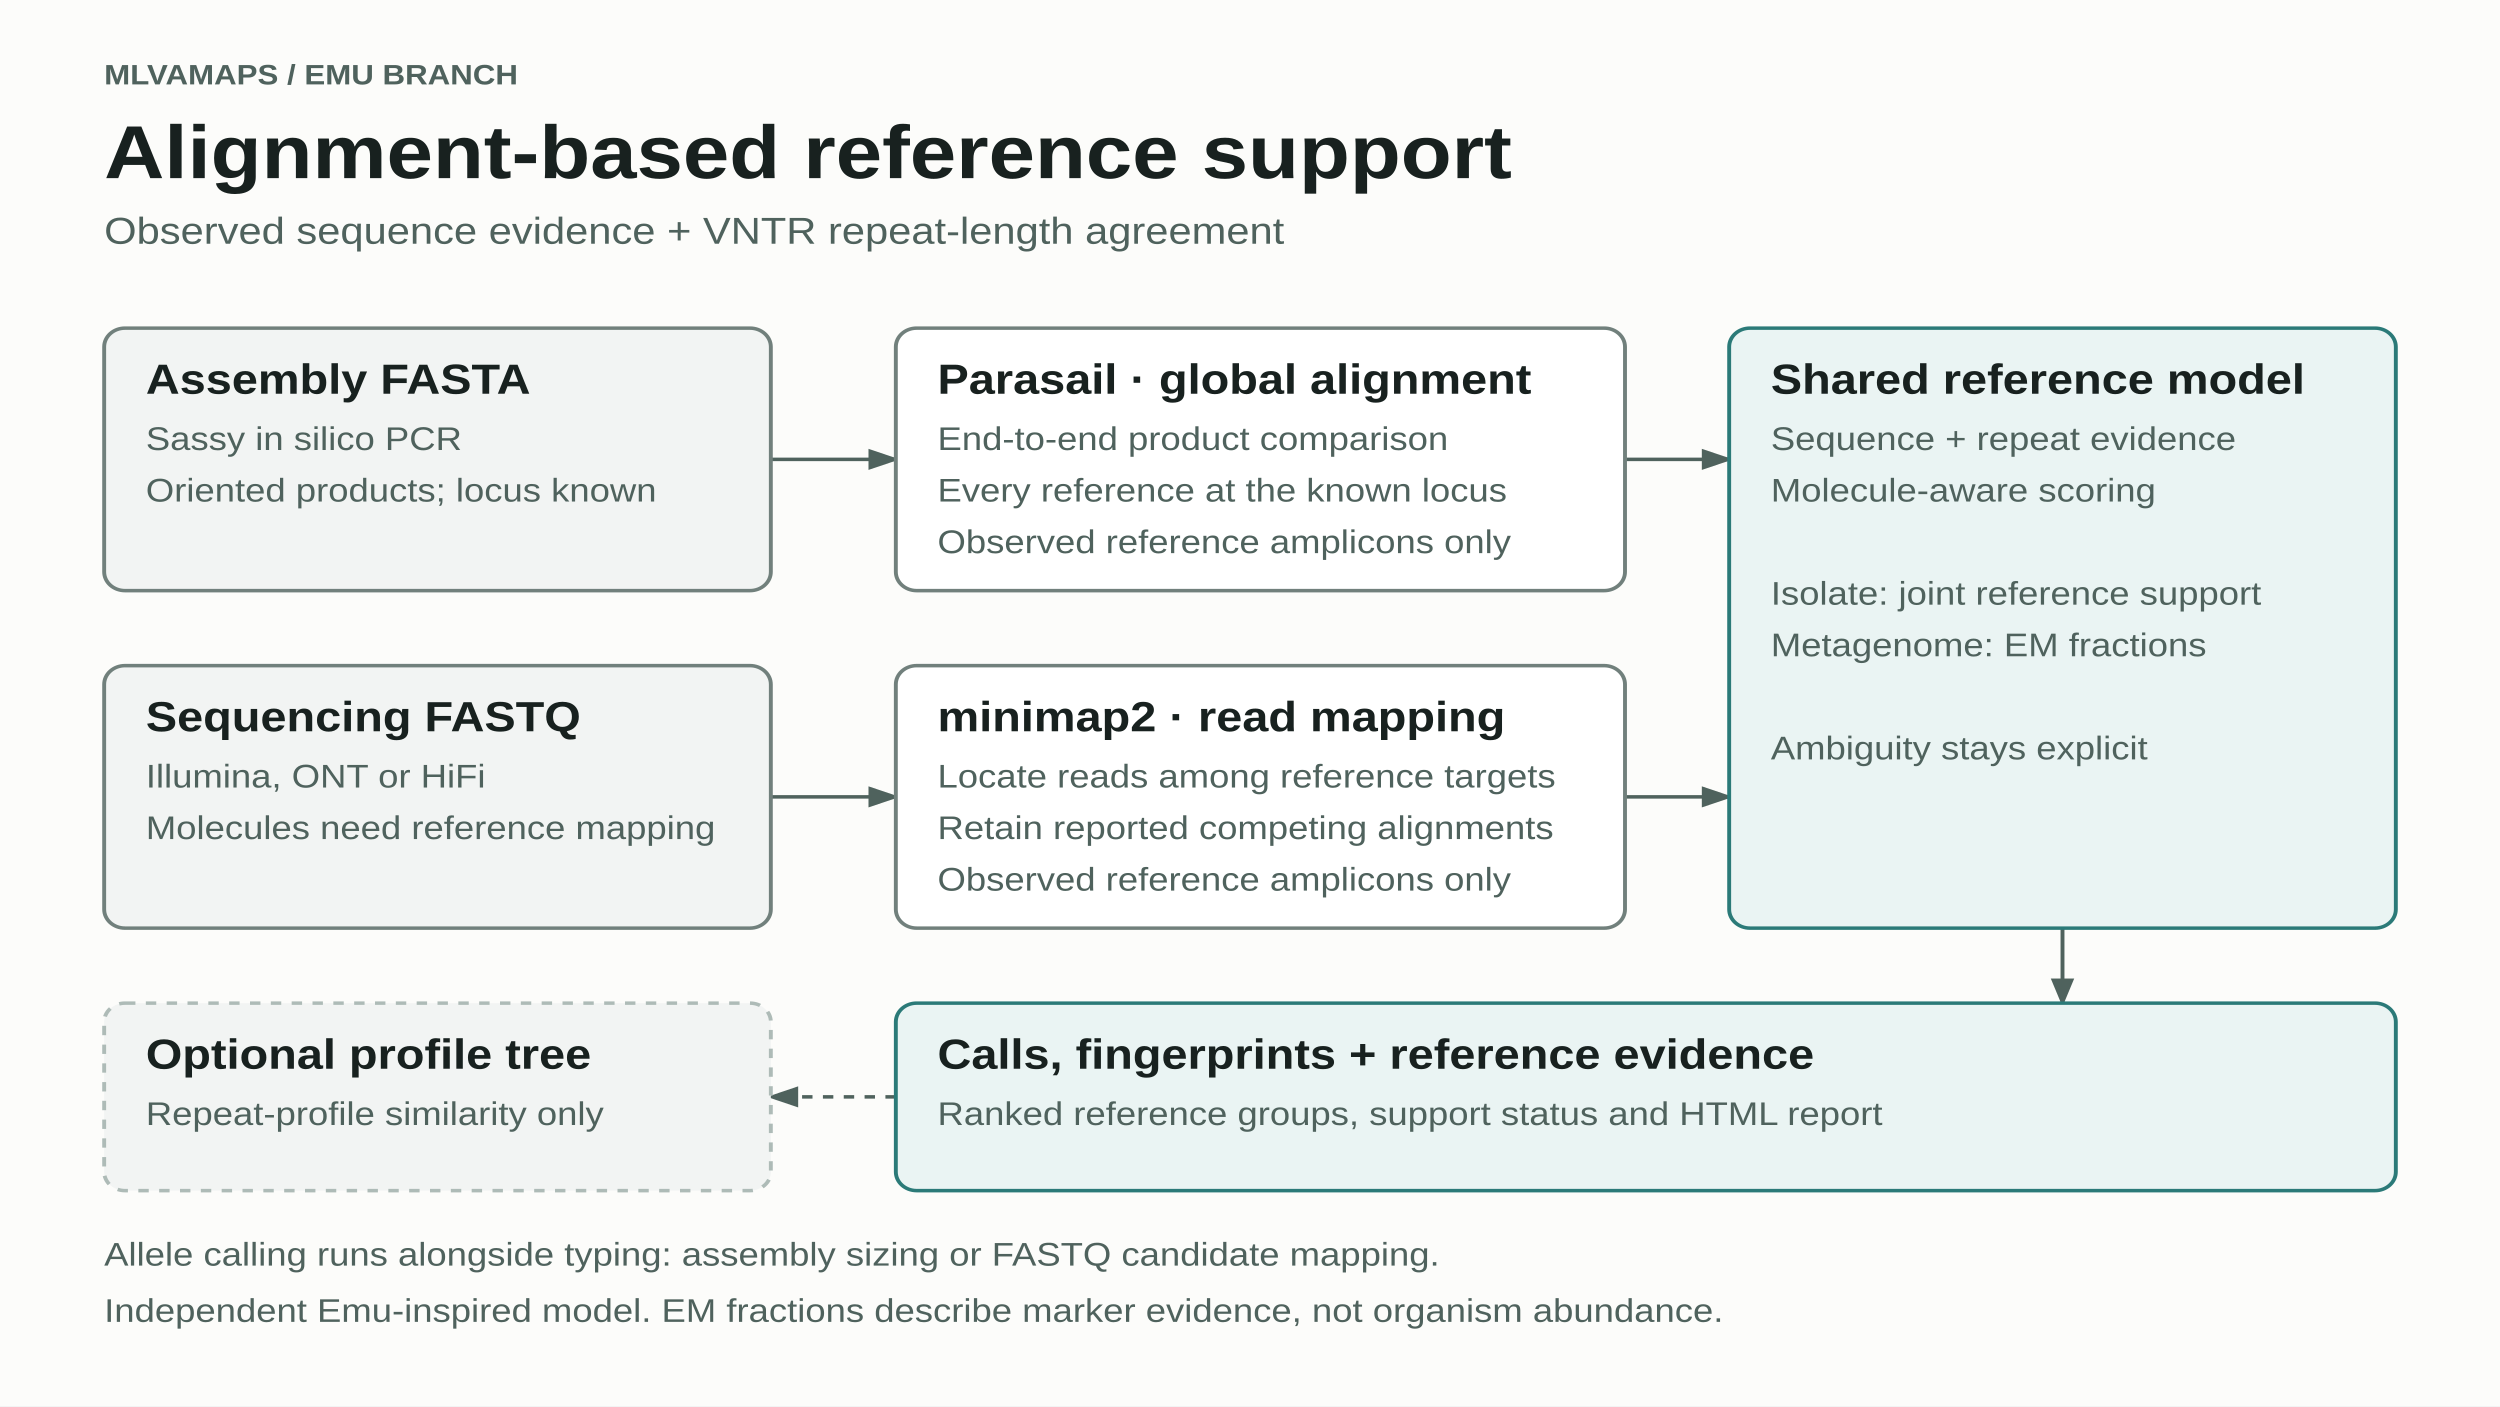
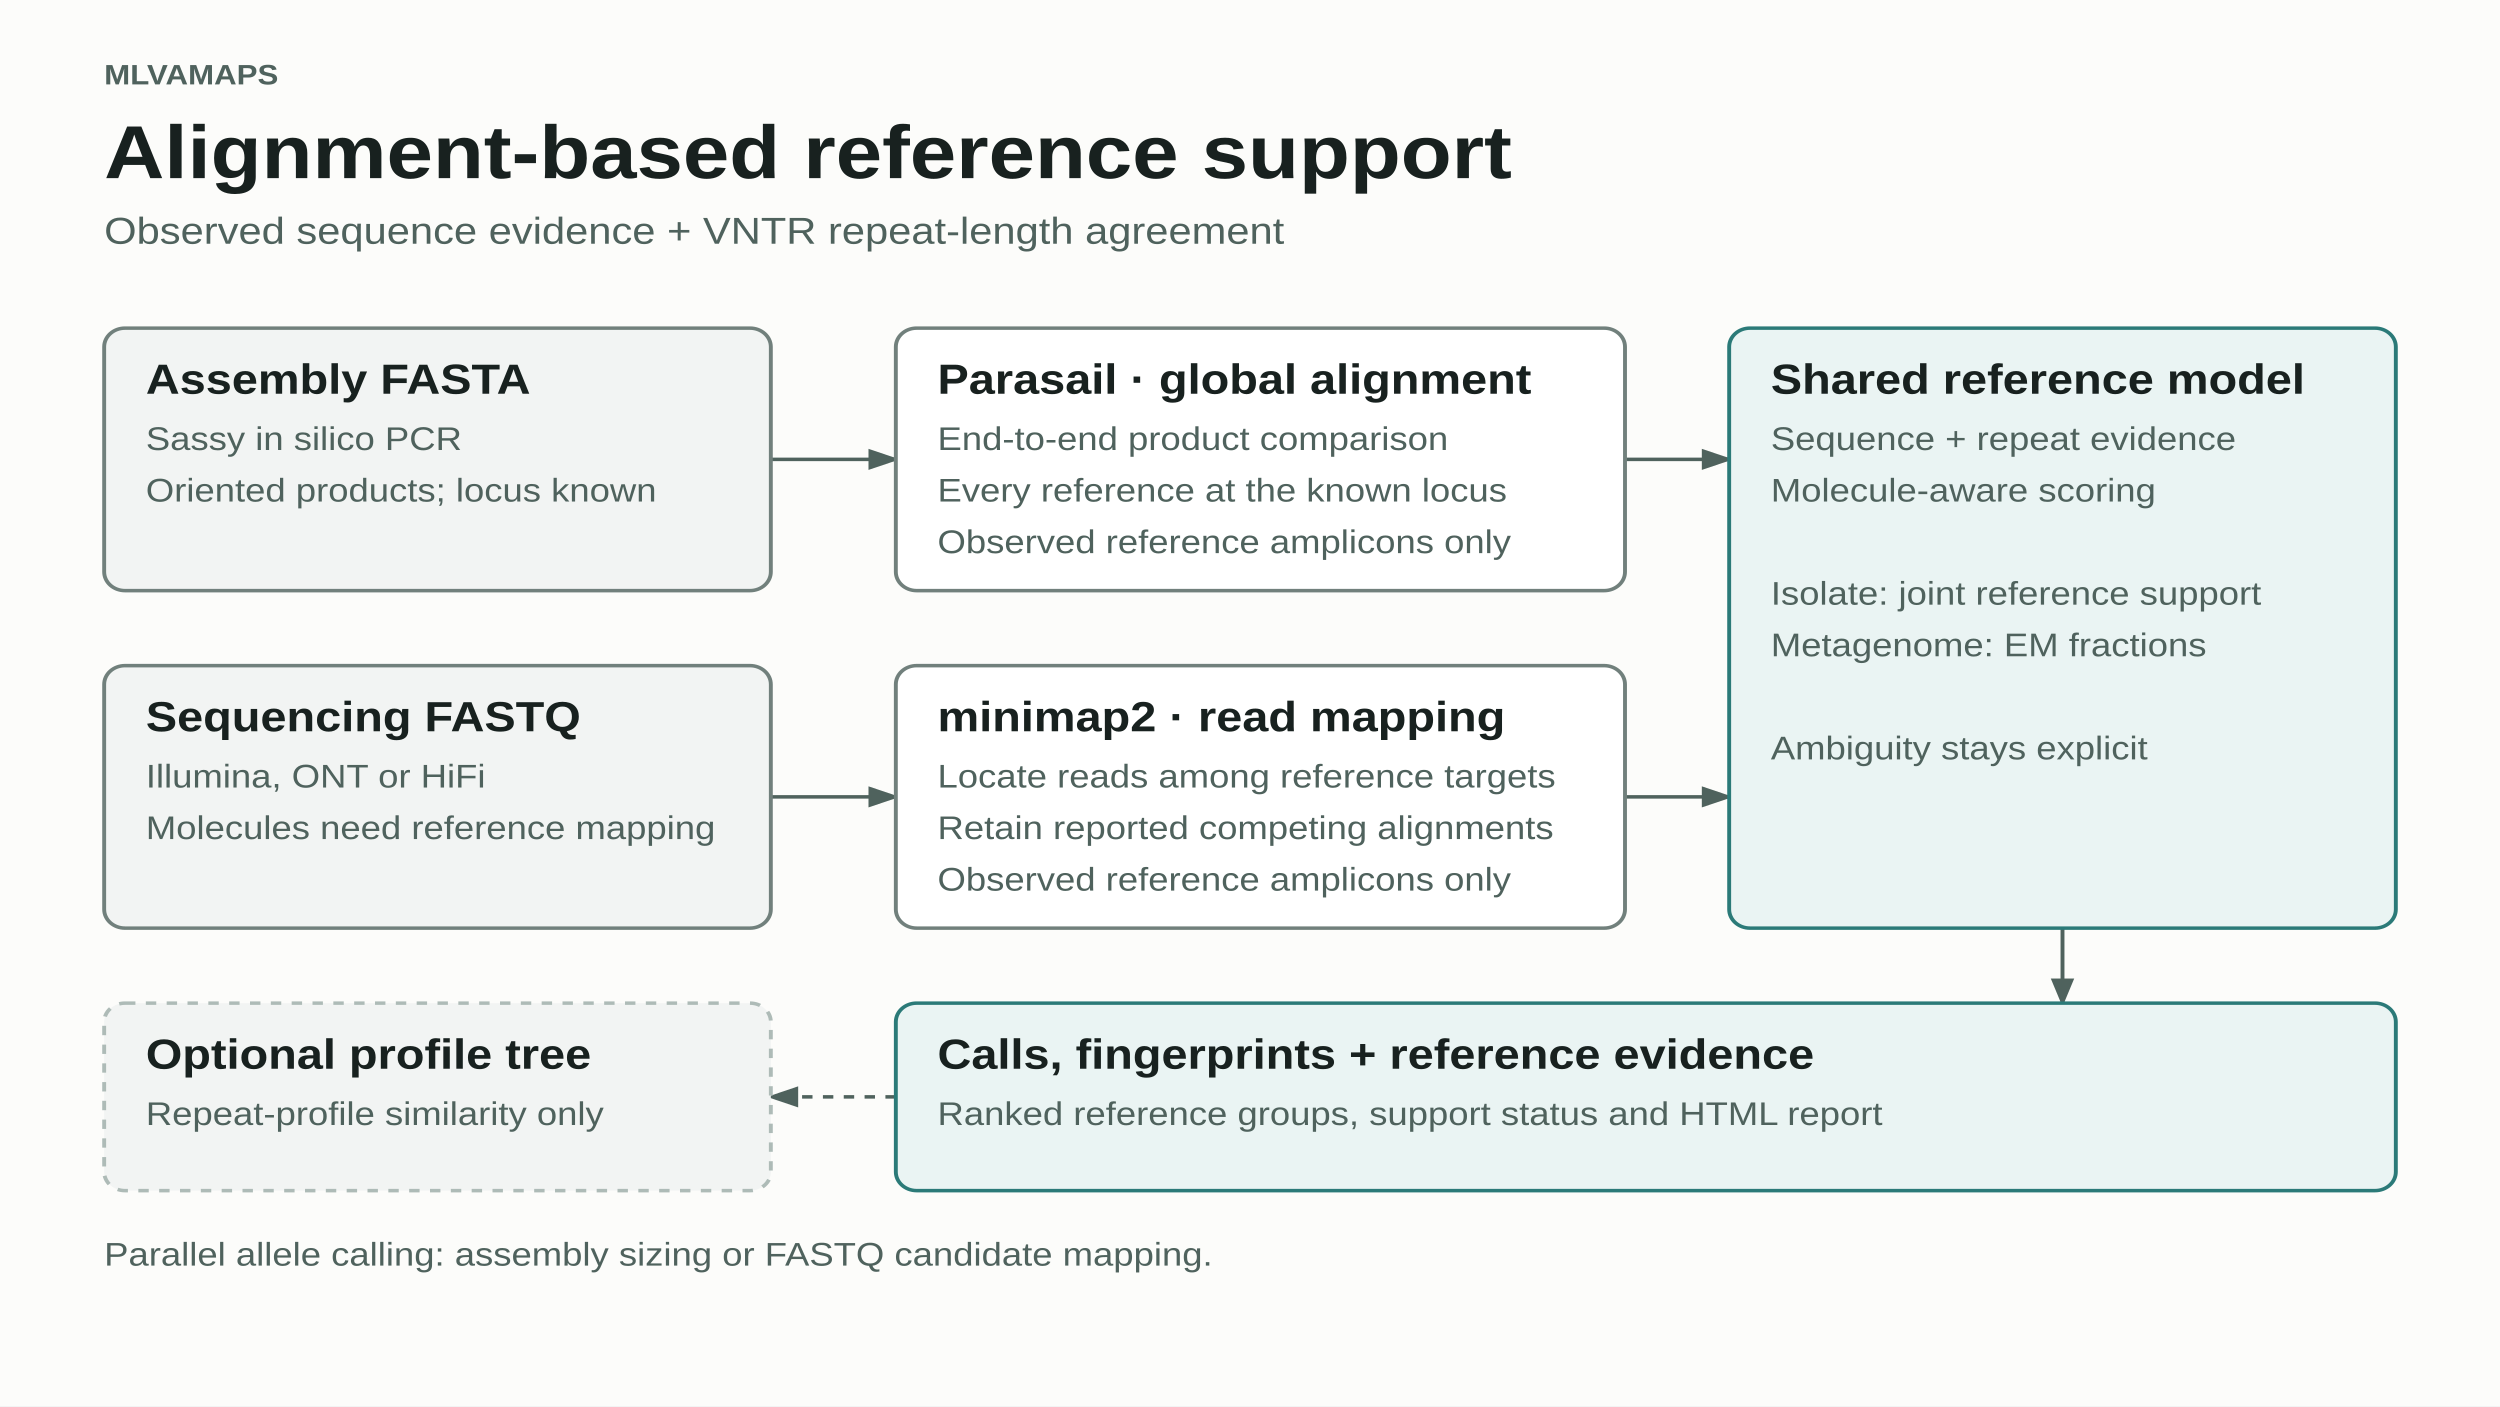
<svg xmlns="http://www.w3.org/2000/svg" width="1280" height="720" viewBox="0 0 1280 720" role="img" aria-labelledby="mlvamaps_sample_calling_presentation-title mlvamaps_sample_calling_presentation-desc">
  <defs>
    <marker id="mlvamaps_sample_calling_presentation-arrow" markerWidth="8" markerHeight="6" refX="7" refY="3" orient="auto">
      <polygon points="0 0,8 3,0 6" fill="#4f625d" />
    </marker>
    <marker id="mlvamaps_sample_calling_presentation-arrow-accent" markerWidth="8" markerHeight="6" refX="7" refY="3" orient="auto">
      <polygon points="0 0,8 3,0 6" fill="#2b7a78" />
    </marker>
    <marker id="mlvamaps_sample_calling_presentation-arrow-link" markerWidth="8" markerHeight="6" refX="7" refY="3" orient="auto">
      <polygon points="0 0,8 3,0 6" fill="#2e5aa8" />
    </marker>
  </defs>
  <rect width="1280" height="720" fill="#fcfcfa" />
  <g font-family="Arial, Helvetica, sans-serif" transform="scale(1.333333 1.2)">
-     <text x="40" y="36" font-size="12" font-weight="600" fill="#4f625d">MLVAMAPS  /  EMU BRANCH</text>
+     <text x="40" y="36" font-size="12" font-weight="600" fill="#4f625d">MLVAMAPS</text>
    <text x="40" y="76" font-size="32" font-weight="600" fill="#18211f">Alignment-based reference support</text>
    <text x="40" y="104" font-size="16" font-weight="400" fill="#4f625d">Observed sequence evidence + VNTR repeat-length agreement</text>
    <path d="M 296,196 H 344" fill="none" stroke="#4f625d" stroke-width="1.5" marker-end="url(#mlvamaps_sample_calling_presentation-arrow)" />
    <path d="M 624,196 H 664" fill="none" stroke="#4f625d" stroke-width="1.5" marker-end="url(#mlvamaps_sample_calling_presentation-arrow)" />
    <path d="M 296,340 H 344" fill="none" stroke="#4f625d" stroke-width="1.5" marker-end="url(#mlvamaps_sample_calling_presentation-arrow)" />
    <path d="M 624,340 H 664" fill="none" stroke="#4f625d" stroke-width="1.5" marker-end="url(#mlvamaps_sample_calling_presentation-arrow)" />
    <path d="M 792,396 V 428" fill="none" stroke="#4f625d" stroke-width="1.5" marker-end="url(#mlvamaps_sample_calling_presentation-arrow)" />
    <path d="M 344,468 H 296" fill="none" stroke="#4f625d" stroke-width="1.5" stroke-dasharray="4 4" marker-end="url(#mlvamaps_sample_calling_presentation-arrow)" />
    <rect x="40" y="140" width="256" height="112" rx="8" fill="#f2f4f3" stroke="#71807c" stroke-width="1.5" />
    <text x="56" y="168" font-size="18" font-weight="600" fill="#18211f">Assembly FASTA</text>
    <text x="56" y="192" font-size="14" font-weight="400" fill="#4f625d">Sassy in silico PCR</text>
    <text x="56" y="214" font-size="14" font-weight="400" fill="#4f625d">Oriented products; locus known</text>
    <rect x="344" y="140" width="280" height="112" rx="8" fill="#ffffff" stroke="#71807c" stroke-width="1.5" />
    <text x="360" y="168" font-size="18" font-weight="600" fill="#18211f">Parasail · global alignment</text>
    <text x="360" y="192" font-size="14" font-weight="400" fill="#4f625d">End-to-end product comparison</text>
    <text x="360" y="214" font-size="14" font-weight="400" fill="#4f625d">Every reference at the known locus</text>
    <text x="360" y="236" font-size="14" font-weight="400" fill="#4f625d">Observed reference amplicons only</text>
    <rect x="40" y="284" width="256" height="112" rx="8" fill="#f2f4f3" stroke="#71807c" stroke-width="1.5" />
    <text x="56" y="312" font-size="18" font-weight="600" fill="#18211f">Sequencing FASTQ</text>
    <text x="56" y="336" font-size="14" font-weight="400" fill="#4f625d">Illumina, ONT or HiFi</text>
    <text x="56" y="358" font-size="14" font-weight="400" fill="#4f625d">Molecules need reference mapping</text>
    <rect x="344" y="284" width="280" height="112" rx="8" fill="#ffffff" stroke="#71807c" stroke-width="1.5" />
    <text x="360" y="312" font-size="18" font-weight="600" fill="#18211f">minimap2 · read mapping</text>
    <text x="360" y="336" font-size="14" font-weight="400" fill="#4f625d">Locate reads among reference targets</text>
    <text x="360" y="358" font-size="14" font-weight="400" fill="#4f625d">Retain reported competing alignments</text>
    <text x="360" y="380" font-size="14" font-weight="400" fill="#4f625d">Observed reference amplicons only</text>
    <rect x="664" y="140" width="256" height="256" rx="8" fill="#eaf4f3" stroke="#2b7a78" stroke-width="1.5" />
    <text x="680" y="168" font-size="18" font-weight="600" fill="#18211f">Shared reference model</text>
    <text x="680" y="192" font-size="14" font-weight="400" fill="#4f625d">Sequence + repeat evidence</text>
    <text x="680" y="214" font-size="14" font-weight="400" fill="#4f625d">Molecule-aware scoring</text>
    <text x="680" y="236" font-size="14" font-weight="400" fill="#4f625d">
</text>
    <text x="680" y="258" font-size="14" font-weight="400" fill="#4f625d">Isolate: joint reference support</text>
    <text x="680" y="280" font-size="14" font-weight="400" fill="#4f625d">Metagenome: EM fractions</text>
    <text x="680" y="302" font-size="14" font-weight="400" fill="#4f625d">
</text>
    <text x="680" y="324" font-size="14" font-weight="400" fill="#4f625d">Ambiguity stays explicit</text>
    <rect x="344" y="428" width="576" height="80" rx="8" fill="#eaf4f3" stroke="#2b7a78" stroke-width="1.5" />
    <text x="360" y="456" font-size="18" font-weight="600" fill="#18211f">Calls, fingerprints + reference evidence</text>
    <text x="360" y="480" font-size="14" font-weight="400" fill="#4f625d">Ranked reference groups, support status and HTML report</text>
    <rect x="40" y="428" width="256" height="80" rx="8" fill="#f2f4f3" stroke="#aebbb7" stroke-width="1.5" stroke-dasharray="4 4" />
    <text x="56" y="456" font-size="18" font-weight="600" fill="#18211f">Optional profile tree</text>
    <text x="56" y="480" font-size="14" font-weight="400" fill="#4f625d">Repeat-profile similarity only</text>
-     <text x="40" y="540" font-size="14" font-weight="400" fill="#4f625d">Allele calling runs alongside typing: assembly sizing or FASTQ candidate mapping.</text>
-     <text x="40" y="564" font-size="14" font-weight="400" fill="#4f625d">Independent Emu-inspired model. EM fractions describe marker evidence, not organism abundance.</text>
+     <text x="40" y="540" font-size="14" font-weight="400" fill="#4f625d">Parallel allele calling: assembly sizing or FASTQ candidate mapping.</text>
  </g>
</svg>
